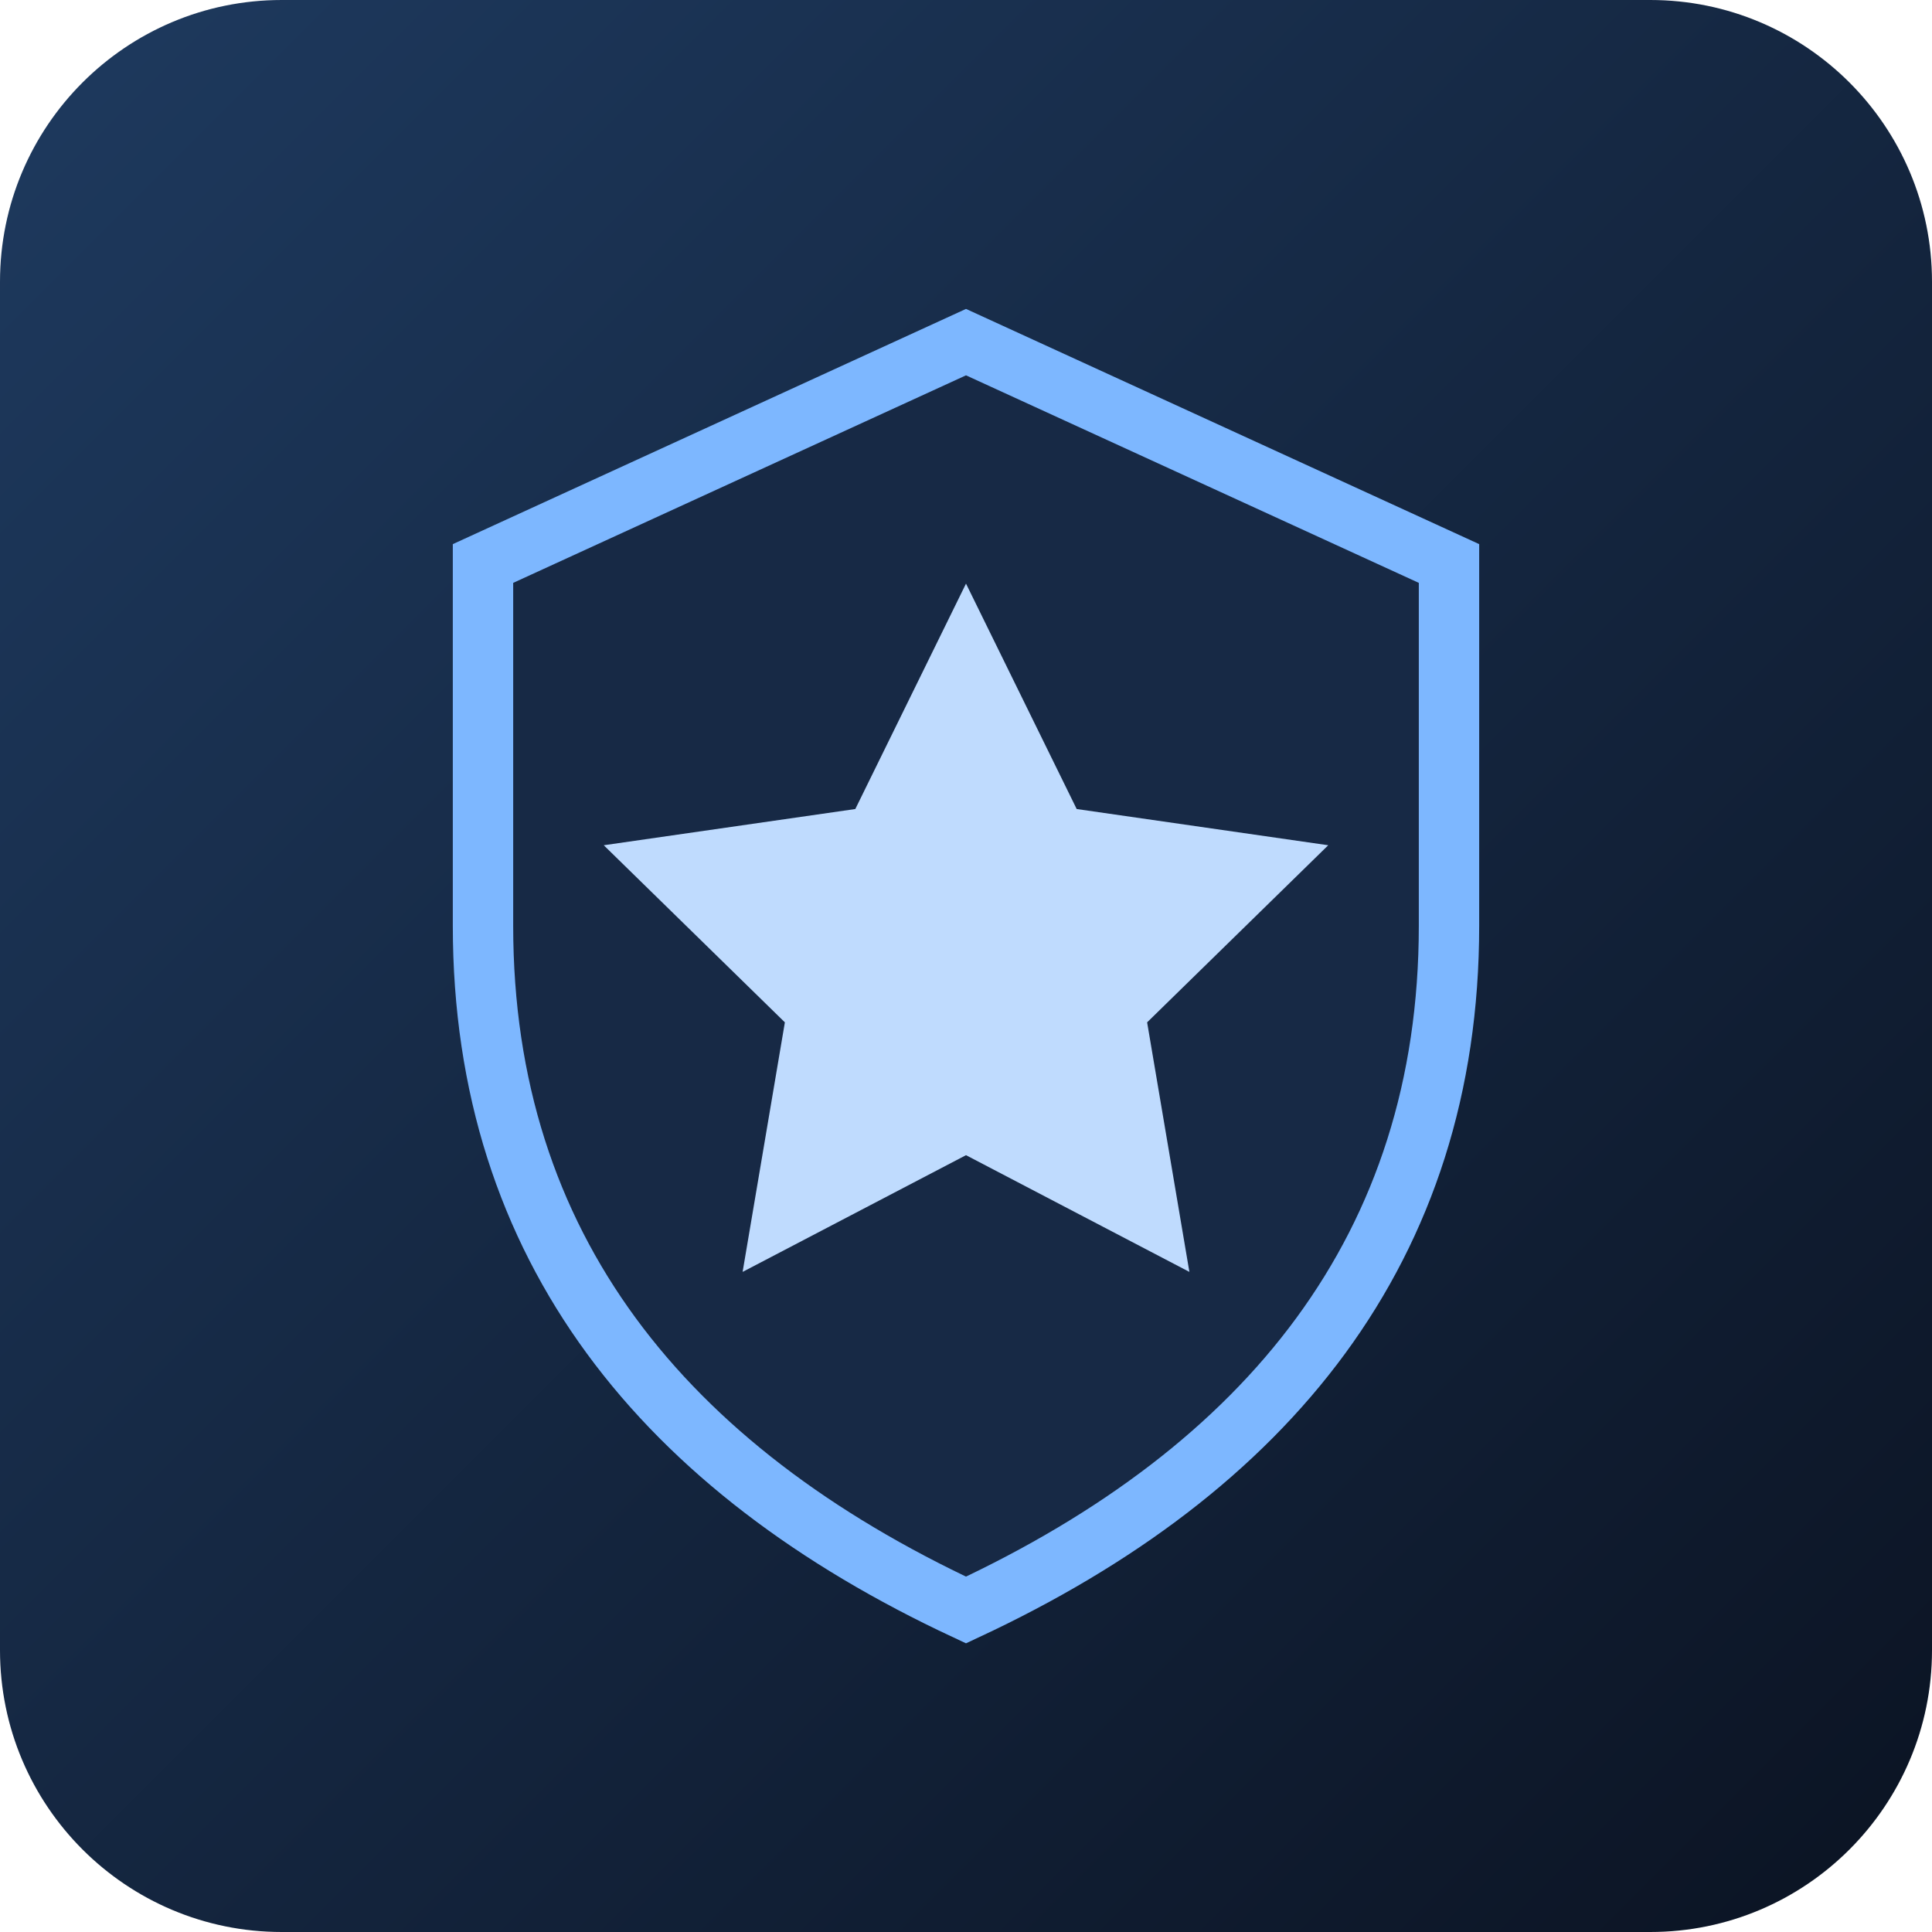
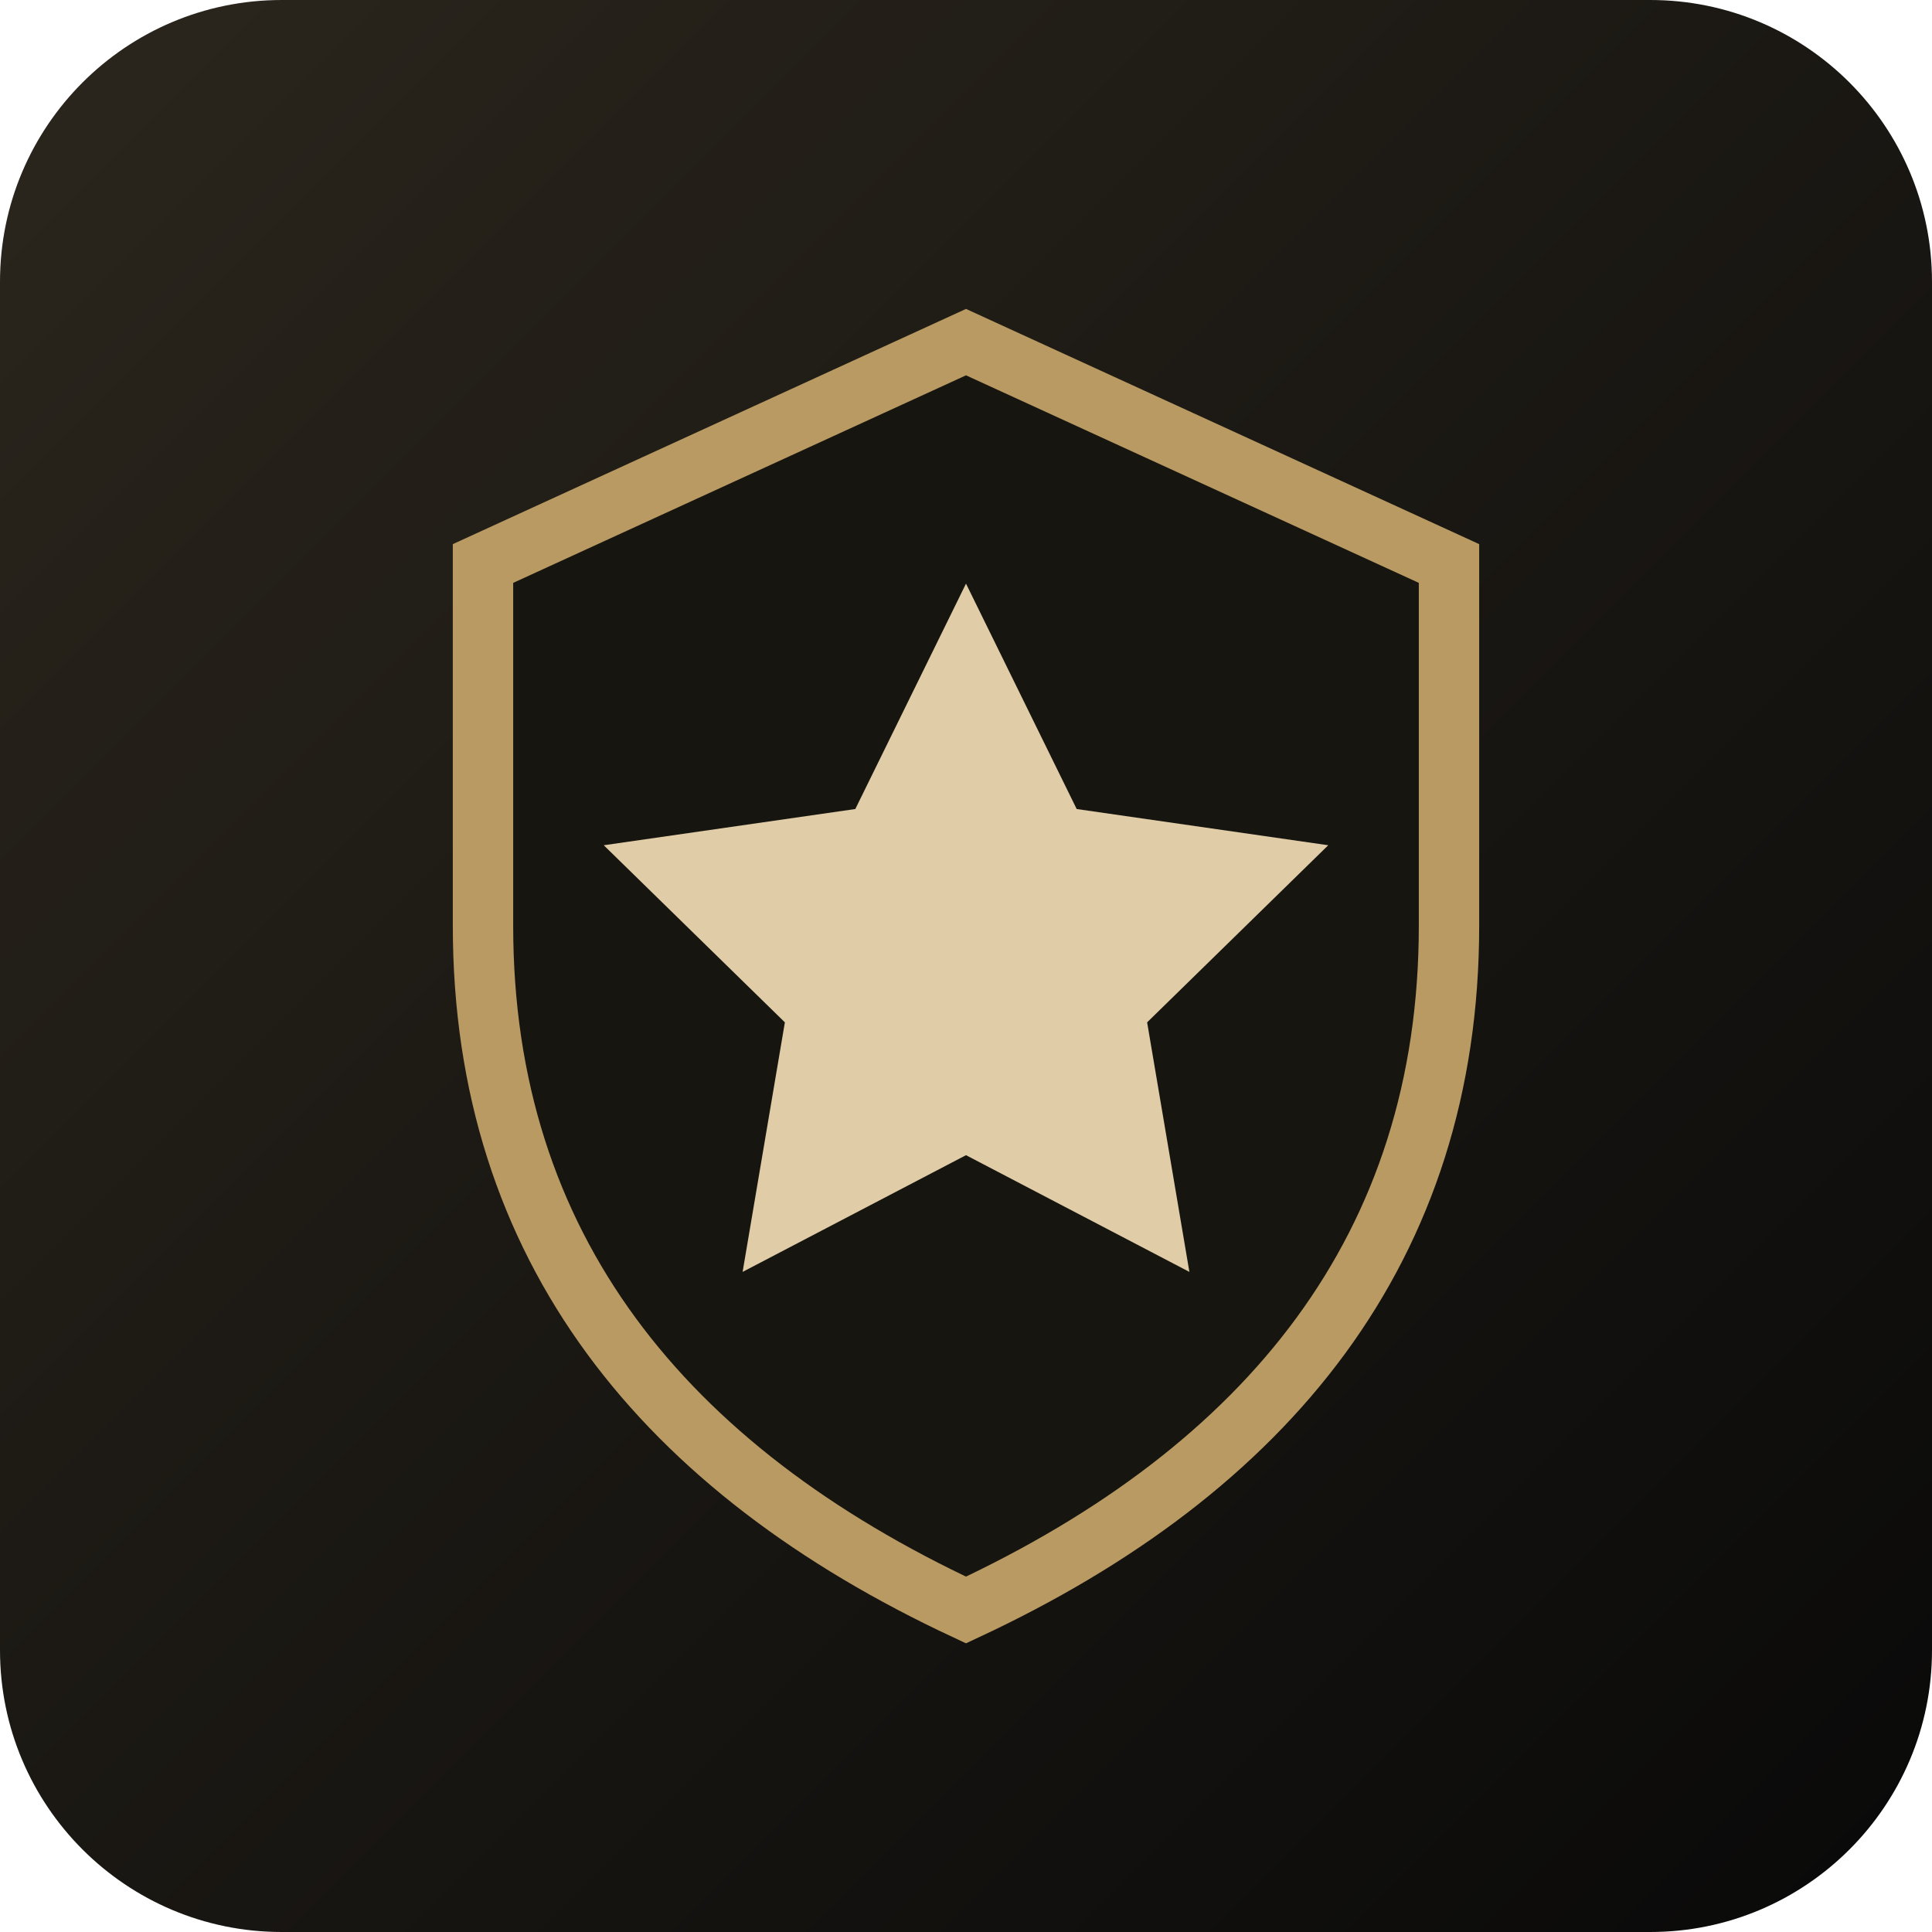
<svg xmlns="http://www.w3.org/2000/svg" viewBox="0 0 96 96" role="img" aria-label="Item">
  <defs>
    <linearGradient id="bg" x1="0" y1="0" x2="1" y2="1">
-       <stop stop-color="#1e3a5f" />
-       <stop offset="1" stop-color="#0b1322" />
+       <stop stop-color="#2b261d" />
+       <stop offset="1" stop-color="#090909" />
    </linearGradient>
  </defs>
  <rect width="96" height="96" rx="14" fill="url(#bg)" />
-   <path d="M48 17 72 28v18c0 16-9 27-24 34-15-7-24-18-24-34V28l24-11Z" fill="#172945" stroke="#7db7ff" stroke-width="3" />
-   <path d="m48 29 5.5 11.2L66 42l-9 8.8 2.1 12.4L48 57.4l-11.1 5.8L39 50.8 30 42l12.5-1.8L48 29Z" fill="#bfdbfe" />
+   <path d="M48 17 72 28v18c0 16-9 27-24 34-15-7-24-18-24-34V28l24-11Z" fill="#171510" stroke="#b99a62" stroke-width="3" />
+   <path d="m48 29 5.5 11.2L66 42l-9 8.8 2.1 12.4L48 57.4l-11.1 5.8L39 50.8 30 42l12.5-1.8L48 29Z" fill="#e0cda8" />
</svg>
